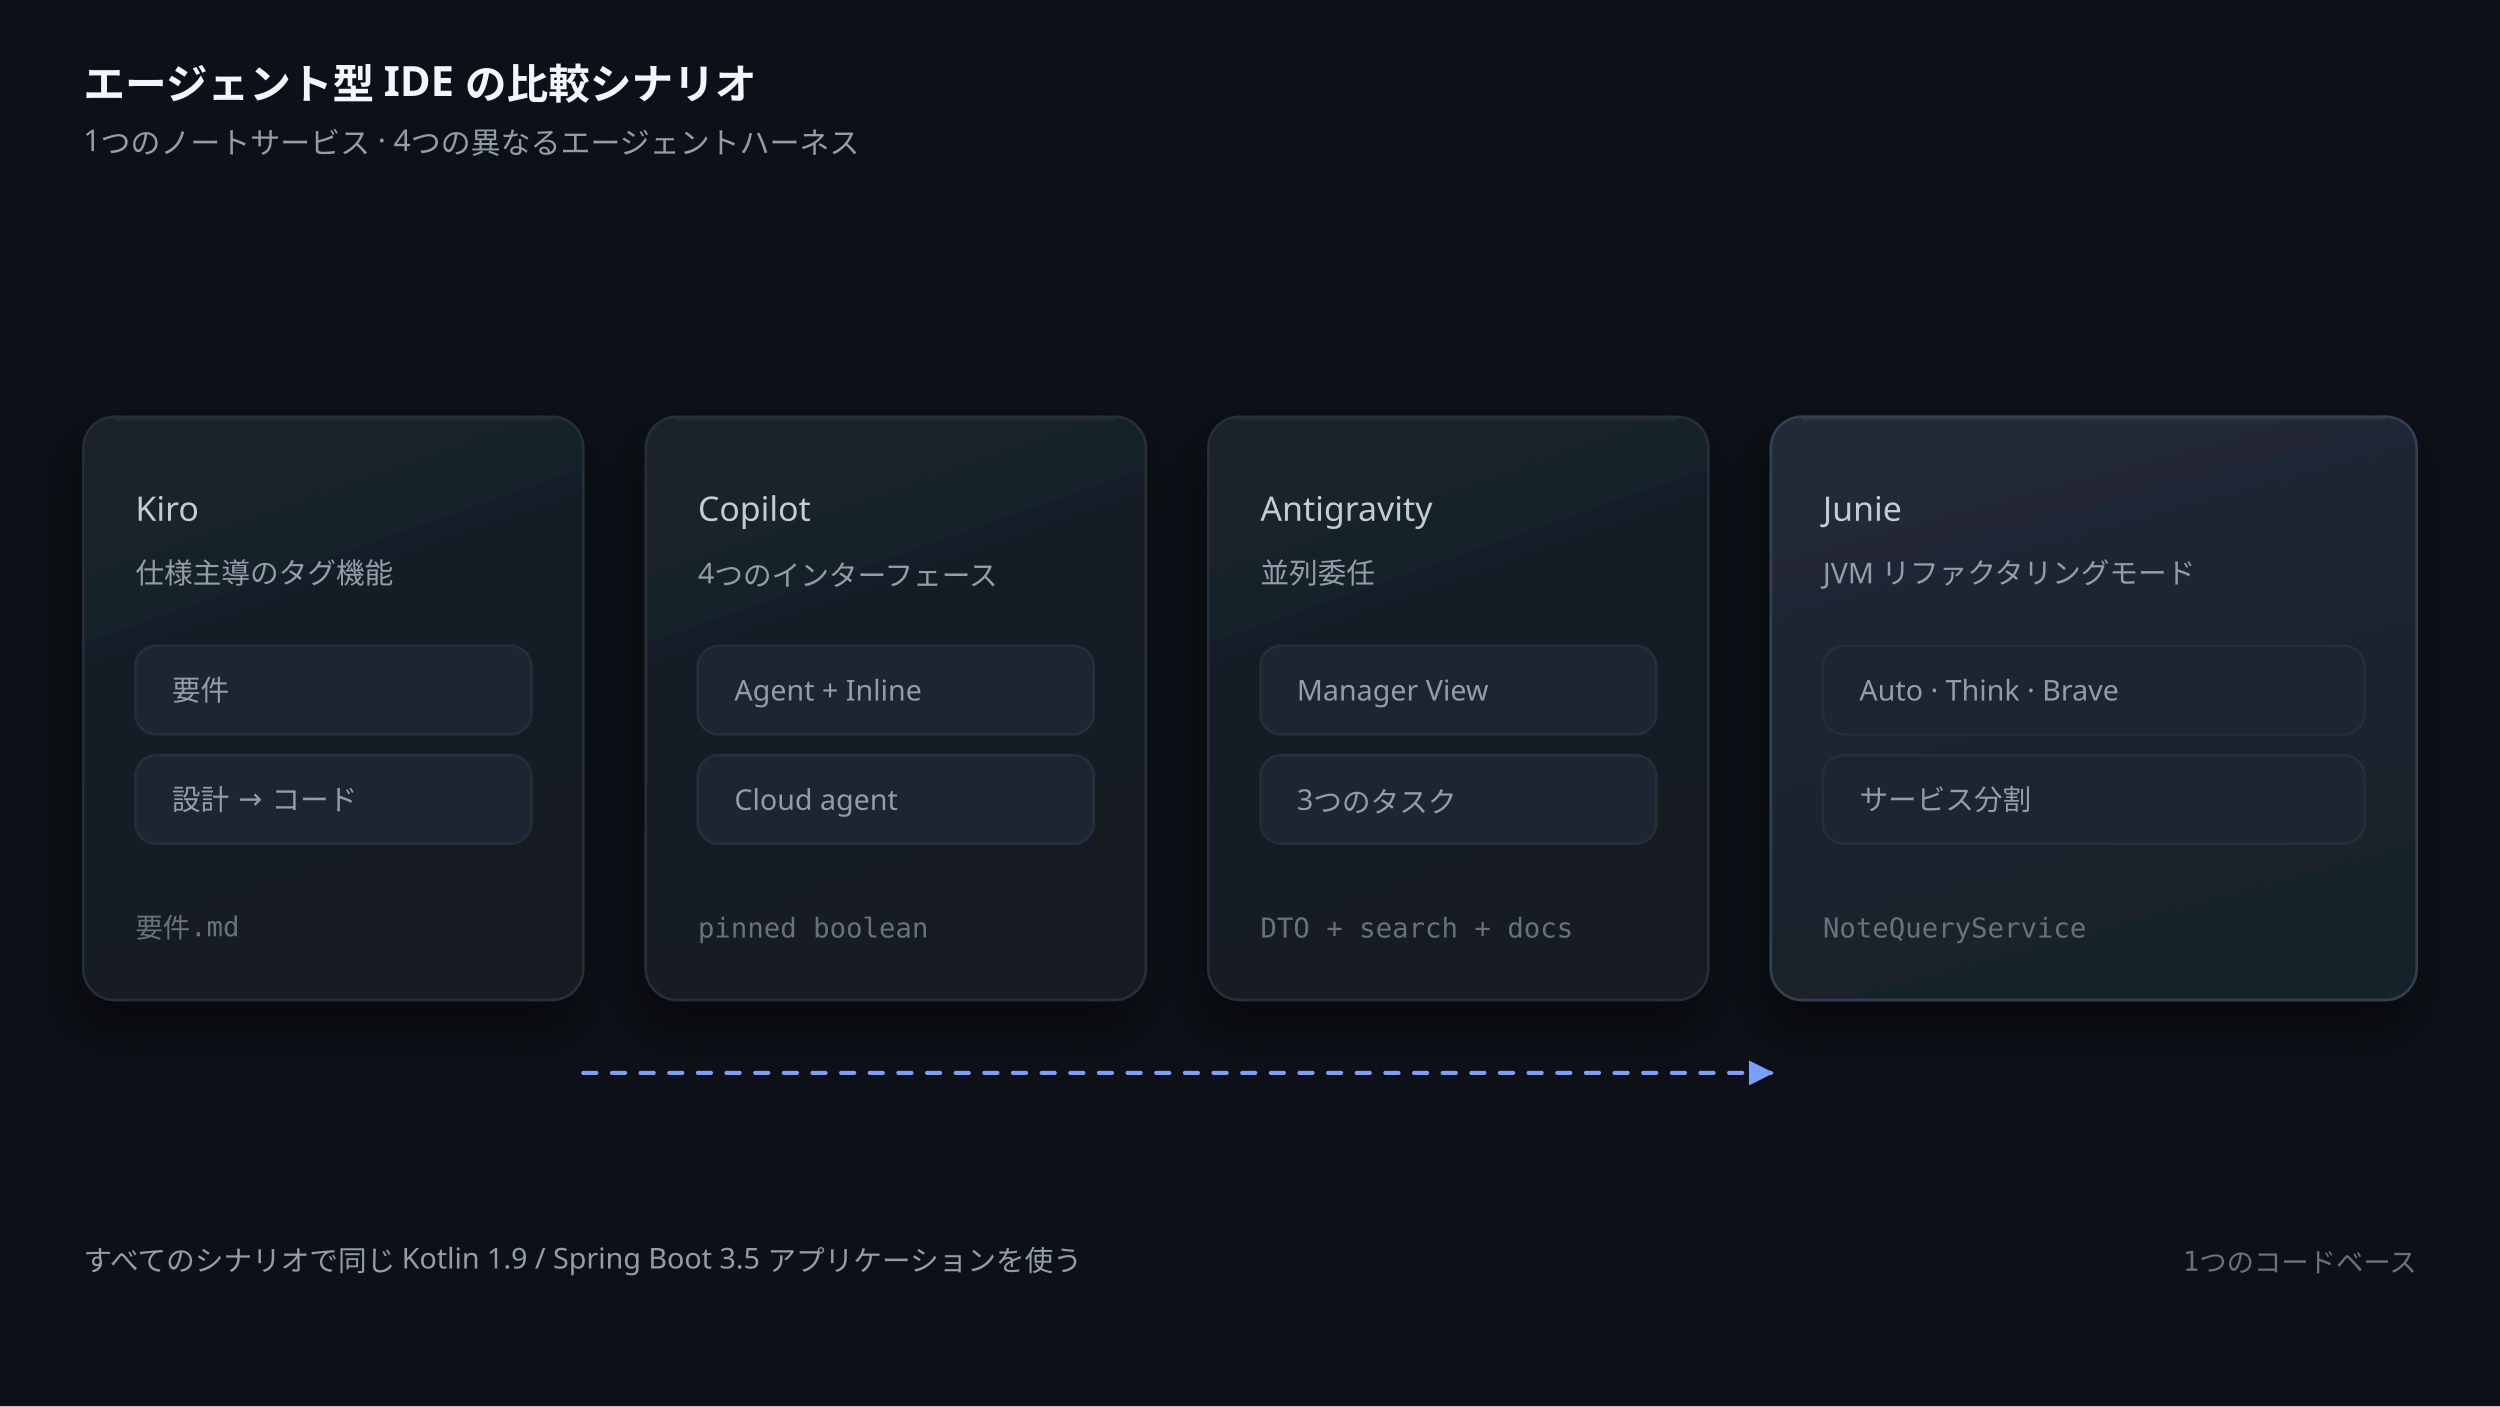
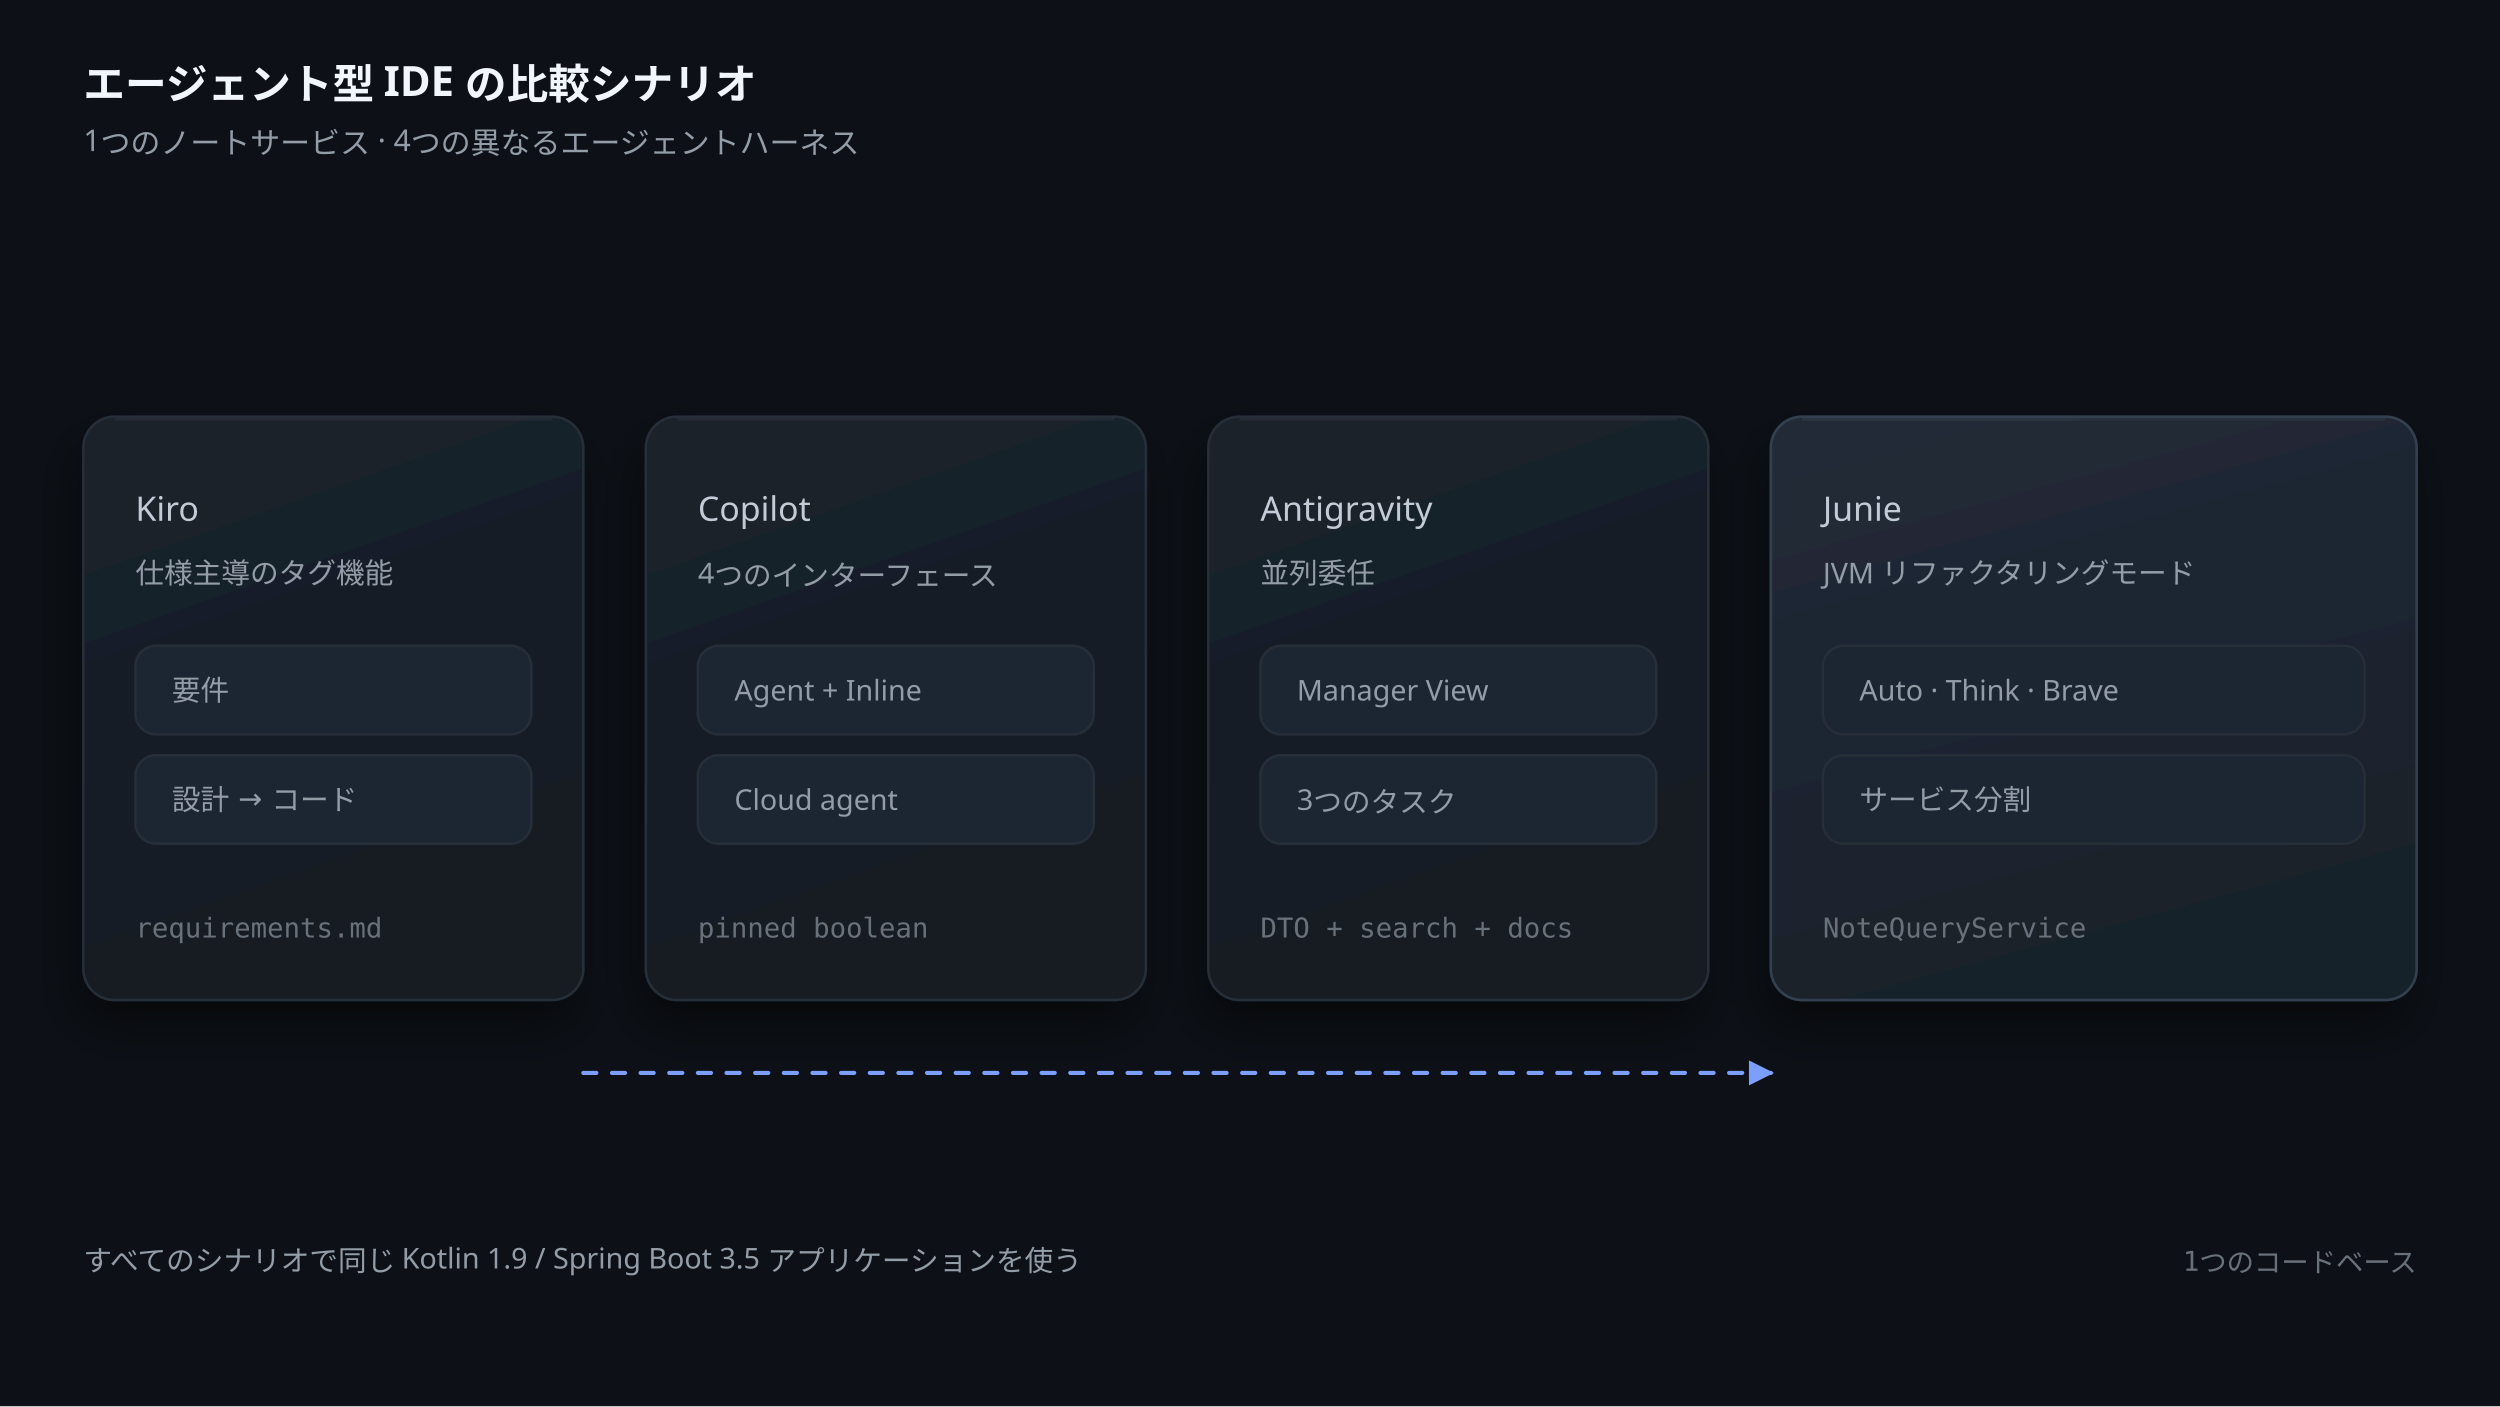
<svg xmlns="http://www.w3.org/2000/svg" width="960" height="540" viewBox="0 0 960 540" role="img" aria-labelledby="ds-ja-title ds-ja-subtitle">
  <style>.ds-ja-bg{fill:#0d1117}.ds-ja-card{fill:url(#ds-ja-s);stroke:#252d38;stroke-width:1}.ds-ja-lead{fill:url(#ds-ja-sl);stroke:#33404f;stroke-width:1}.ds-ja-inner{fill:#1e2530;stroke:#252d38;stroke-width:1}.ds-ja-text{font:600 16px Pretendard,system-ui,sans-serif;fill:#f0f6fc}.ds-ja-sub{font:400 11.5px Pretendard,system-ui,sans-serif;fill:#939da8}.ds-ja-name{font:500 13px Pretendard,system-ui,sans-serif;fill:#c3ccd6}.ds-ja-label{font:400 11px Pretendard,system-ui,sans-serif;fill:#939da8}.ds-ja-value{font:400 10.5px ui-monospace,SFMono-Regular,Menlo,monospace;fill:#69717a}.ds-ja-flow{fill:none;stroke:#7c9fff;stroke-width:1.6;stroke-linecap:round;stroke-linejoin:round;stroke-dasharray:5 6;animation:ds-ja-dash 2s linear infinite}.ds-ja-top{stroke:rgba(255,255,255,.05);stroke-width:1}@keyframes ds-ja-dash{to{stroke-dashoffset:-22}}@media (prefers-reduced-motion:reduce){.ds-ja-flow{animation:none}}</style>
  <defs>
    <filter id="ds-ja-sh" x="-30%" y="-30%" width="160%" height="170%">
      <feDropShadow dx="-3" dy="10" stdDeviation="9" flood-color="#000" flood-opacity=".5" />
    </filter>
    <linearGradient id="ds-ja-s" x1="0" y1="0" x2=".3" y2="1">
      <stop offset="0" stop-color="#1b222c" />
      <stop offset="1" stop-color="#151b23" />
    </linearGradient>
    <linearGradient id="ds-ja-sl" x1="0" y1="0" x2=".3" y2="1">
      <stop offset="0" stop-color="#222b38" />
      <stop offset="1" stop-color="#19202a" />
    </linearGradient>
    <marker id="ds-ja-ta" viewBox="0 0 8 8" refX="7" refY="4" markerWidth="6" markerHeight="6" orient="auto-start-reverse">
      <path d="M0,0 L8,4 L0,8 z" fill="#7c9fff" />
    </marker>
  </defs>
  <rect width="960" height="540" fill="#0d1117" />
  <text class="ds-ja-text" x="32" y="38">エージェント型 IDE の比較シナリオ</text>
  <text class="ds-ja-sub" x="32" y="58">1つのノートサービス · 4つの異なるエージェントハーネス</text>
  <g filter="url(#ds-ja-sh)">
    <rect class="ds-ja-card" x="32" y="160" width="192" height="224" rx="12" />
    <path class="ds-ja-top" d="M44 161H212" />
    <text class="ds-ja-name" x="52" y="200">Kiro</text>
    <text class="ds-ja-label" x="52" y="224">仕様主導のタグ機能</text>
    <rect class="ds-ja-inner" x="52" y="248" width="152" height="34" rx="8" />
    <text class="ds-ja-label" x="66" y="269">要件</text>
    <rect class="ds-ja-inner" x="52" y="290" width="152" height="34" rx="8" />
    <text class="ds-ja-label" x="66" y="311">設計 → コード</text>
-     <text class="ds-ja-value" x="52" y="360">要件.md</text>
+     <text class="ds-ja-value" x="52" y="360">requirements.md</text>
  </g>
  <g filter="url(#ds-ja-sh)">
    <rect class="ds-ja-card" x="248" y="160" width="192" height="224" rx="12" />
    <path class="ds-ja-top" d="M260 161H428" />
    <text class="ds-ja-name" x="268" y="200">Copilot</text>
    <text class="ds-ja-label" x="268" y="224">4つのインターフェース</text>
    <rect class="ds-ja-inner" x="268" y="248" width="152" height="34" rx="8" />
    <text class="ds-ja-label" x="282" y="269">Agent + Inline</text>
    <rect class="ds-ja-inner" x="268" y="290" width="152" height="34" rx="8" />
    <text class="ds-ja-label" x="282" y="311">Cloud agent</text>
    <text class="ds-ja-value" x="268" y="360">pinned boolean</text>
  </g>
  <g filter="url(#ds-ja-sh)">
    <rect class="ds-ja-card" x="464" y="160" width="192" height="224" rx="12" />
    <path class="ds-ja-top" d="M476 161H644" />
    <text class="ds-ja-name" x="484" y="200">Antigravity</text>
    <text class="ds-ja-label" x="484" y="224">並列委任</text>
    <rect class="ds-ja-inner" x="484" y="248" width="152" height="34" rx="8" />
    <text class="ds-ja-label" x="498" y="269">Manager View</text>
    <rect class="ds-ja-inner" x="484" y="290" width="152" height="34" rx="8" />
    <text class="ds-ja-label" x="498" y="311">3つのタスク</text>
    <text class="ds-ja-value" x="484" y="360">DTO + search + docs</text>
  </g>
  <g filter="url(#ds-ja-sh)">
    <rect class="ds-ja-lead" x="680" y="160" width="248" height="224" rx="12" />
    <path class="ds-ja-top" d="M692 161H916" />
    <text class="ds-ja-name" x="700" y="200">Junie</text>
    <text class="ds-ja-label" x="700" y="224">JVM リファクタリングモード</text>
    <rect class="ds-ja-inner" x="700" y="248" width="208" height="34" rx="8" />
    <text class="ds-ja-label" x="714" y="269">Auto · Think · Brave</text>
    <rect class="ds-ja-inner" x="700" y="290" width="208" height="34" rx="8" />
    <text class="ds-ja-label" x="714" y="311">サービス分割</text>
    <text class="ds-ja-value" x="700" y="360">NoteQueryService</text>
  </g>
  <path class="ds-ja-flow" d="M224 412H680" marker-end="url(#ds-ja-ta)" />
  <text class="ds-ja-label" x="32" y="488">すべてのシナリオで同じ Kotlin 1.9 / Spring Boot 3.5 アプリケーションを使う</text>
  <text class="ds-ja-value" x="928" y="488" text-anchor="end">1つのコードベース</text>
</svg>
